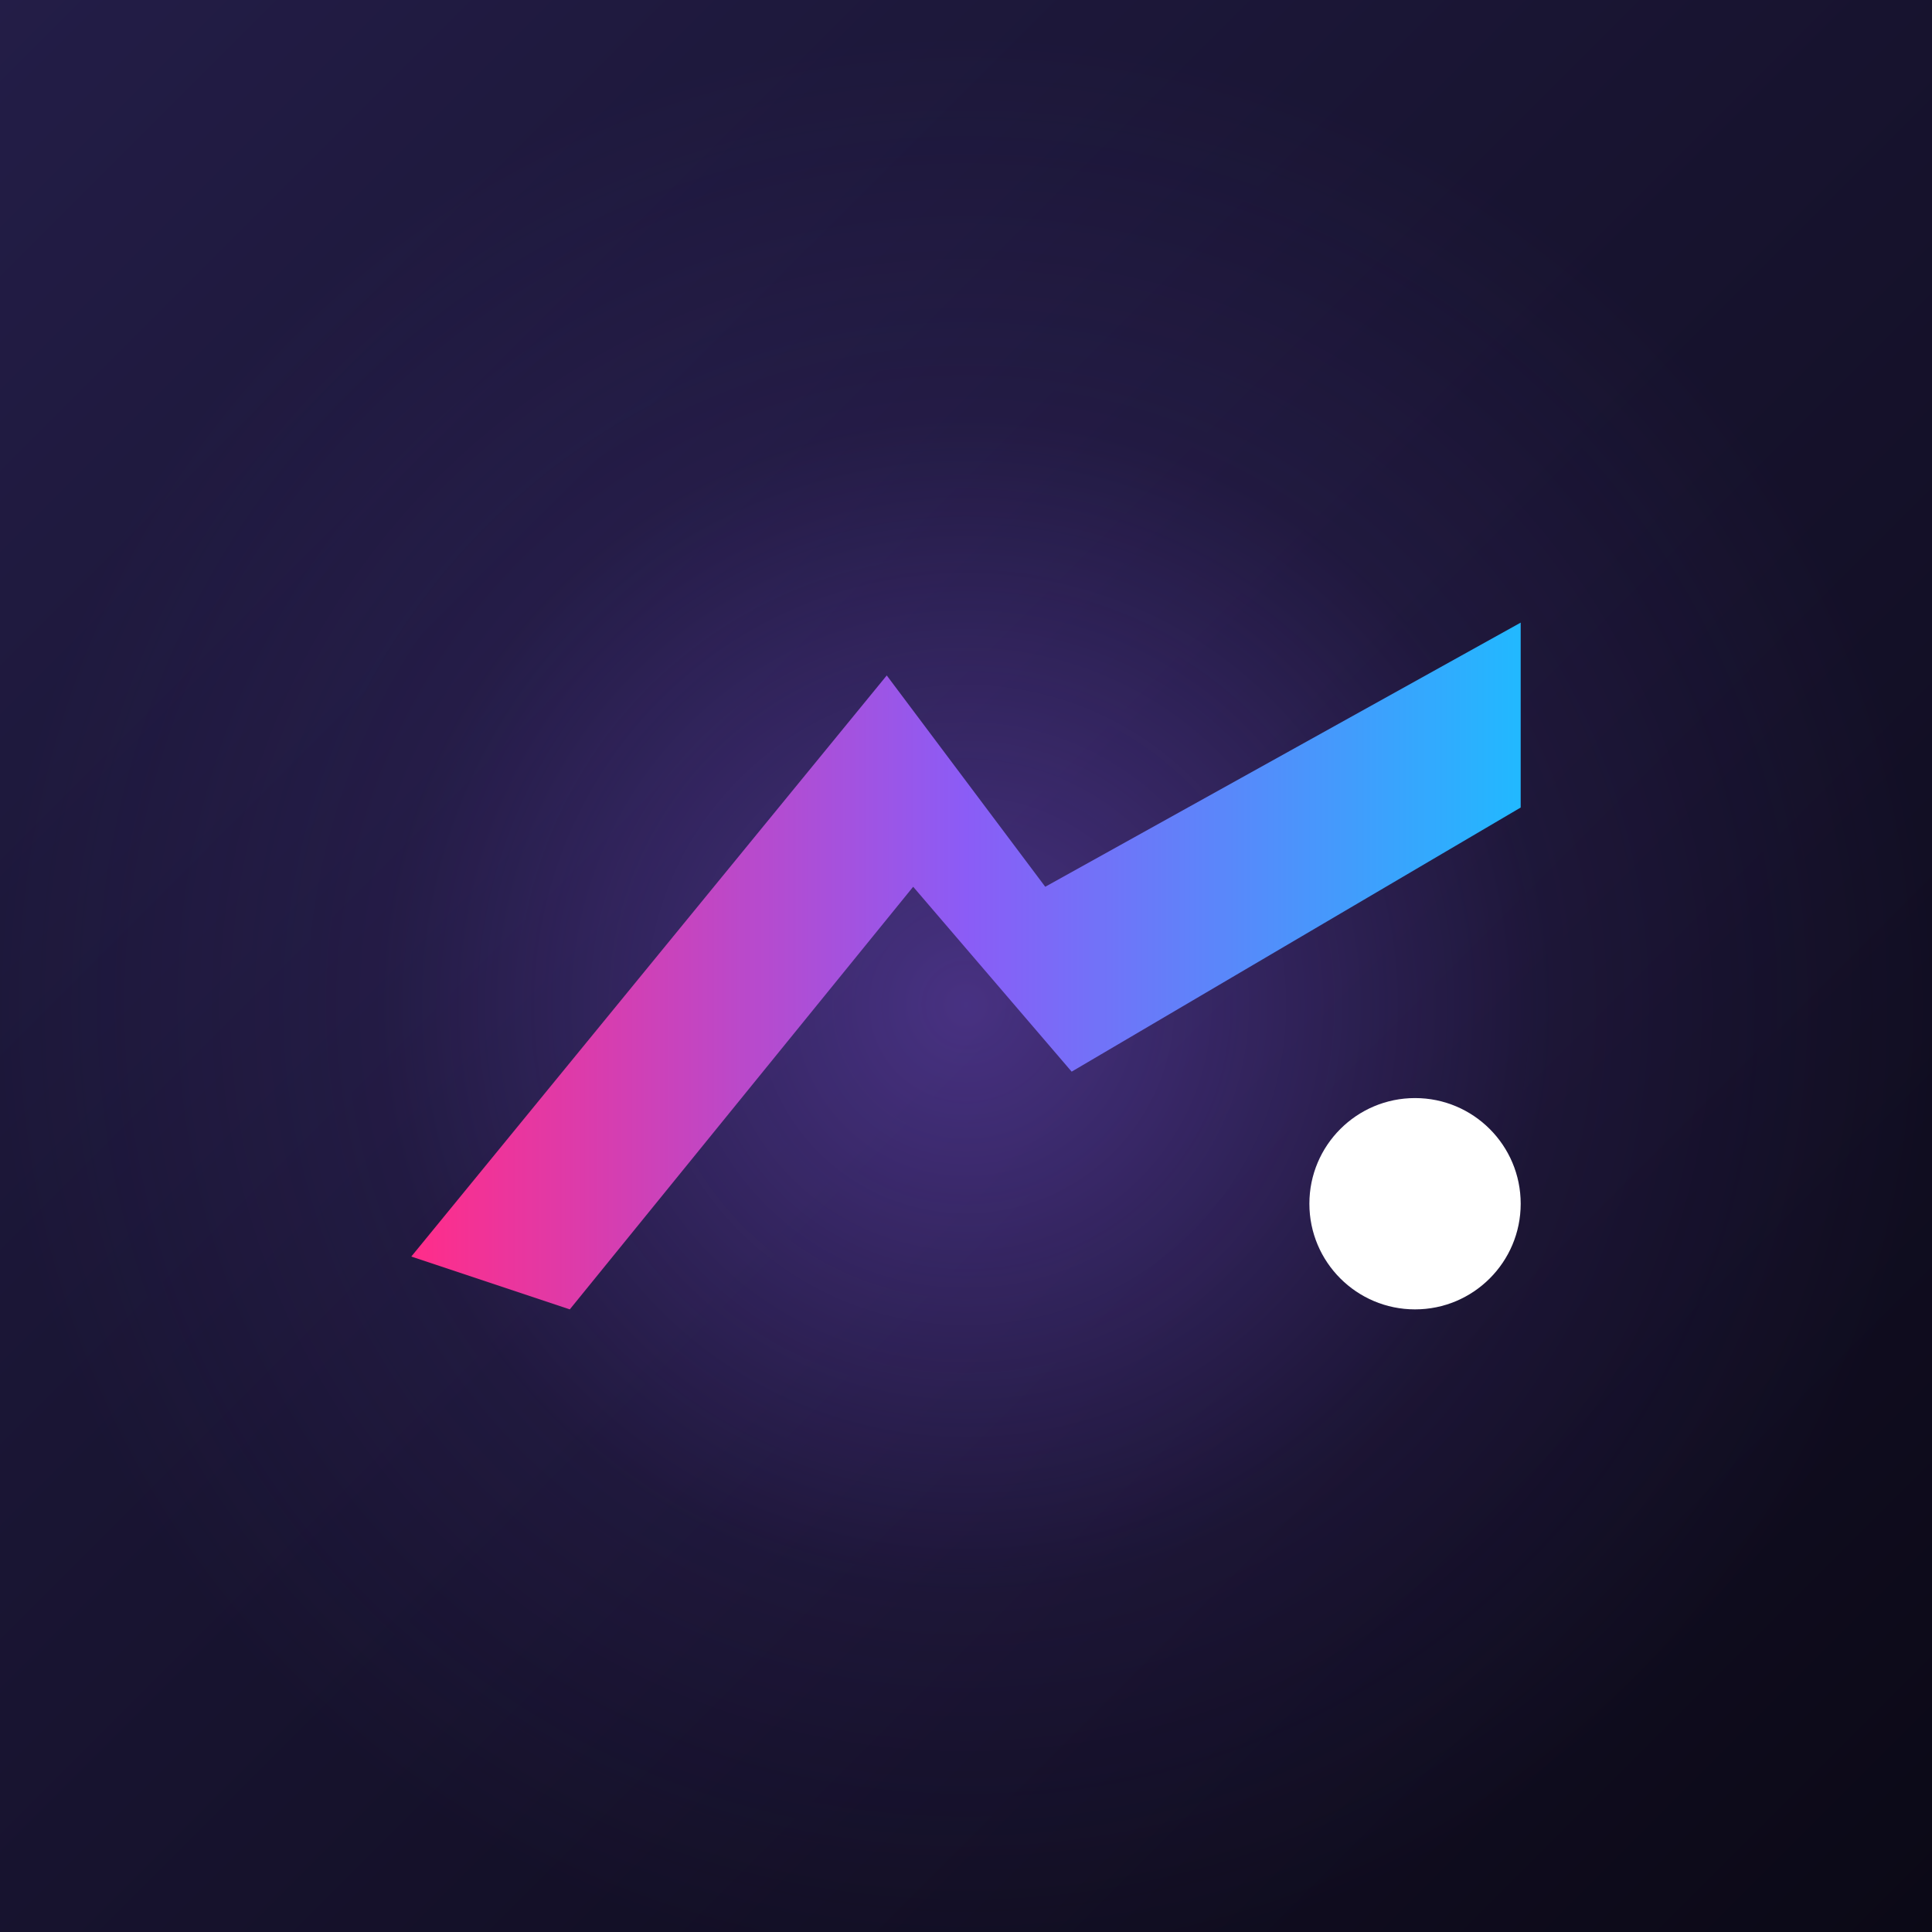
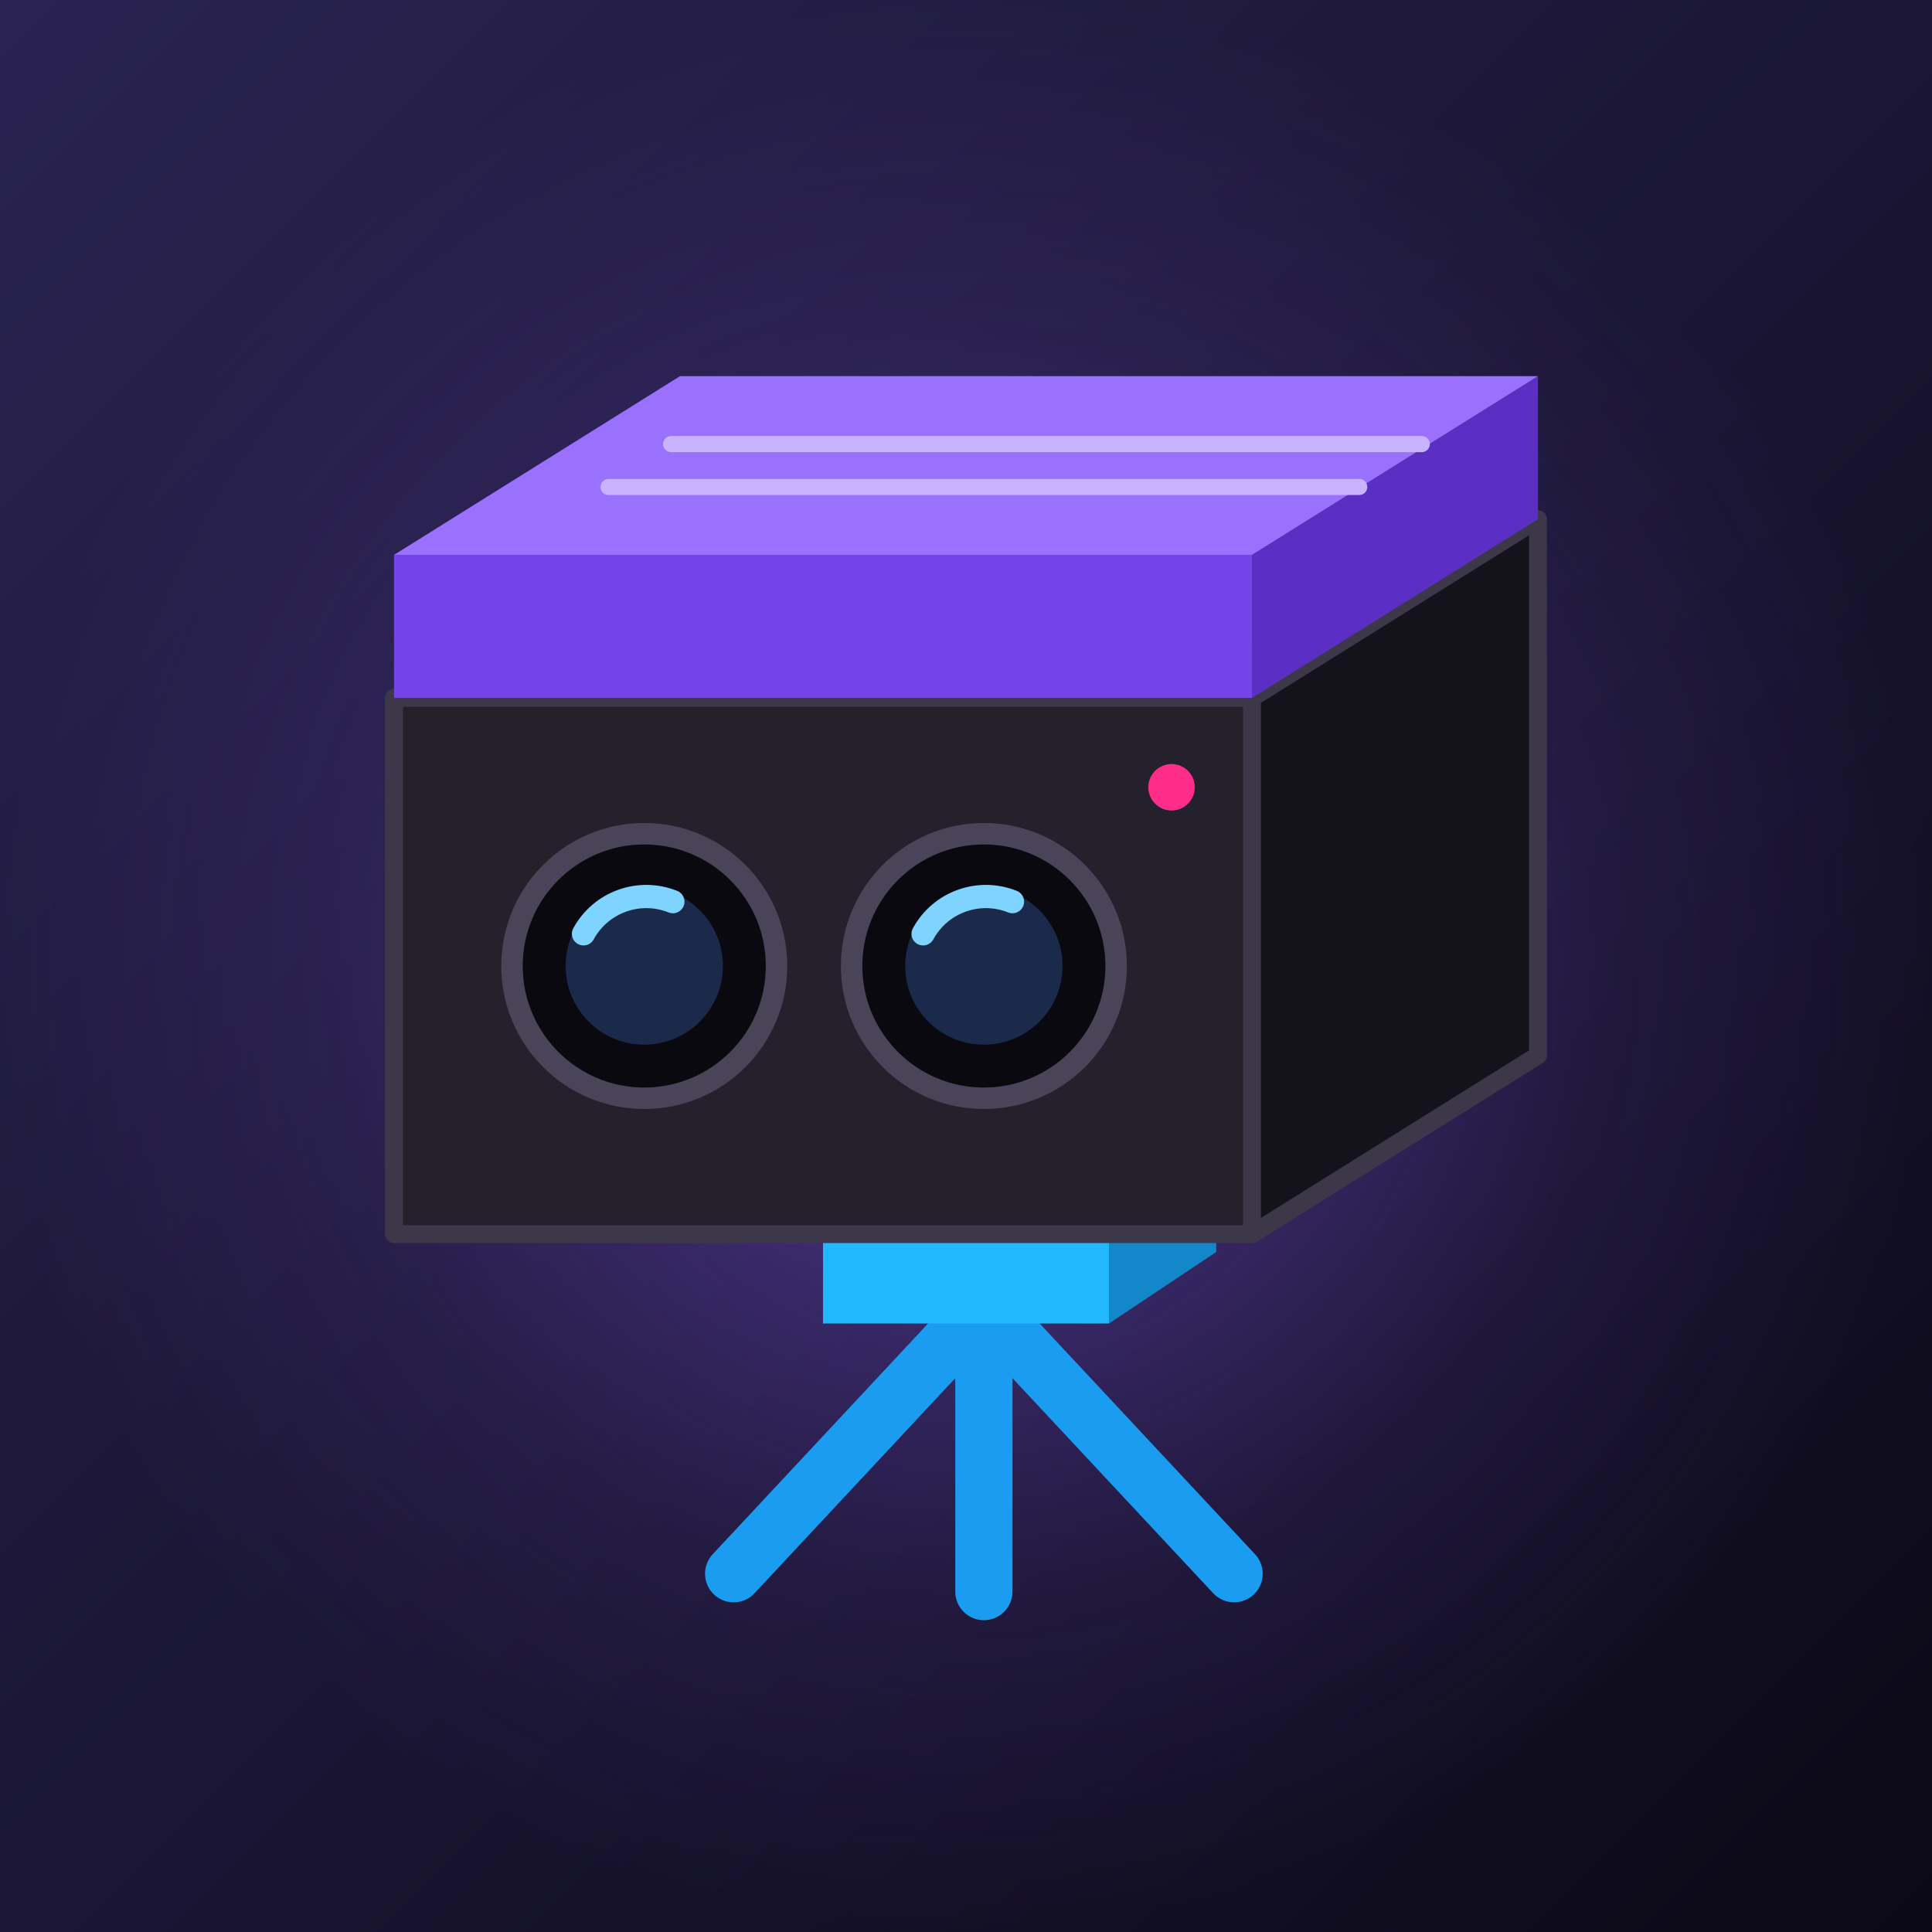
<svg xmlns="http://www.w3.org/2000/svg" viewBox="0 0 1024 1024">
  <defs>
    <linearGradient id="bg" x1="0" y1="0" x2="1" y2="1">
-       <stop offset="0" stop-color="#231d47" />
+       <stop offset="0" stop-color="#2a2352" />
      <stop offset="1" stop-color="#0b0916" />
    </linearGradient>
-     <radialGradient id="glow" cx=".5" cy=".52" r=".5">
-       <stop offset="0" stop-color="#8b5cf6" stop-opacity=".42" />
-       <stop offset=".6" stop-color="#8b5cf6" stop-opacity=".08" />
+     <radialGradient id="glow" cx=".5" cy=".5" r=".5">
+       <stop offset="0" stop-color="#8b5cf6" stop-opacity=".5" />
+       <stop offset=".65" stop-color="#8b5cf6" stop-opacity=".1" />
      <stop offset="1" stop-color="#8b5cf6" stop-opacity="0" />
    </radialGradient>
-     <linearGradient id="mk" x1="0" x2="1">
-       <stop offset="0" stop-color="#ff2d8a" />
-       <stop offset=".5" stop-color="#8b5cf6" />
-       <stop offset="1" stop-color="#22b8ff" />
-     </linearGradient>
  </defs>
  <rect width="1024" height="1024" fill="url(#bg)" />
  <rect width="1024" height="1024" fill="url(#glow)" />
-   <g transform="translate(190 302) scale(14)">
-     <path d="M2 26 L20 4 L26 12 L44 2 L44 9 L27 19 L21 12 L8 28 Z" fill="url(#mk)" />
-     <circle cx="40" cy="24" r="4" fill="#ffffff" />
-   </g>
+   <svg x="152" y="152" width="720" height="720" viewBox="12 23 76 76">
+     <g stroke="#1a9cf0" stroke-width="3.2" stroke-linecap="round" fill="none">
+       <path d="M51 80 L37 95" />
+       <path d="M51 80 L65 95" />
+       <path d="M51 80 L51 96" />
+     </g>
+     <path d="M42 70 L58 70 L58 81 L42 81 Z" fill="#22b8ff" />
+     <path d="M58 70 L64 66 L64 77 L58 81 Z" fill="#1287c9" />
+     <path d="M66 46 L82 36 L82 66 L66 76 Z" fill="#14121b" />
+     <path d="M18 46 L66 46 L66 76 L18 76 Z" fill="#24212c" />
+     <path d="M18 46 L66 46 L66 76 L18 76 Z M66 46 L82 36 L82 66 L66 76" fill="none" stroke="#3d3849" stroke-width="1" stroke-linejoin="round" />
+     <circle cx="32" cy="61" r="7.4" fill="#0a0910" stroke="#4a4458" stroke-width="1.2" />
+     <circle cx="32" cy="61" r="4.4" fill="#1b2a4a" />
+     <path d="M28.6 59.2 A4 4 0 0 1 33.6 57.4" stroke="#7fd3ff" stroke-width="1.3" fill="none" stroke-linecap="round" />
+     <circle cx="51" cy="61" r="7.4" fill="#0a0910" stroke="#4a4458" stroke-width="1.2" />
+     <circle cx="51" cy="61" r="4.4" fill="#1b2a4a" />
+     <path d="M47.6 59.2 A4 4 0 0 1 52.6 57.4" stroke="#7fd3ff" stroke-width="1.3" fill="none" stroke-linecap="round" />
+     <circle cx="61.5" cy="51" r="1.3" fill="#ff2d8a" />
+     <path d="M66 38 L82 28 L82 36 L66 46 Z" fill="#5b2fc4" />
+     <path d="M18 38 L66 38 L66 46 L18 46 Z" fill="#7444e8" />
+     <path d="M18 38 L34 28 L82 28 L66 38 Z" fill="#9a70ff" />
+     <path d="M30 34.2 L72 34.2 M33.5 31.8 L75.5 31.8" stroke="#c9b3ff" stroke-width=".9" stroke-linecap="round" />
+   </svg>
</svg>
